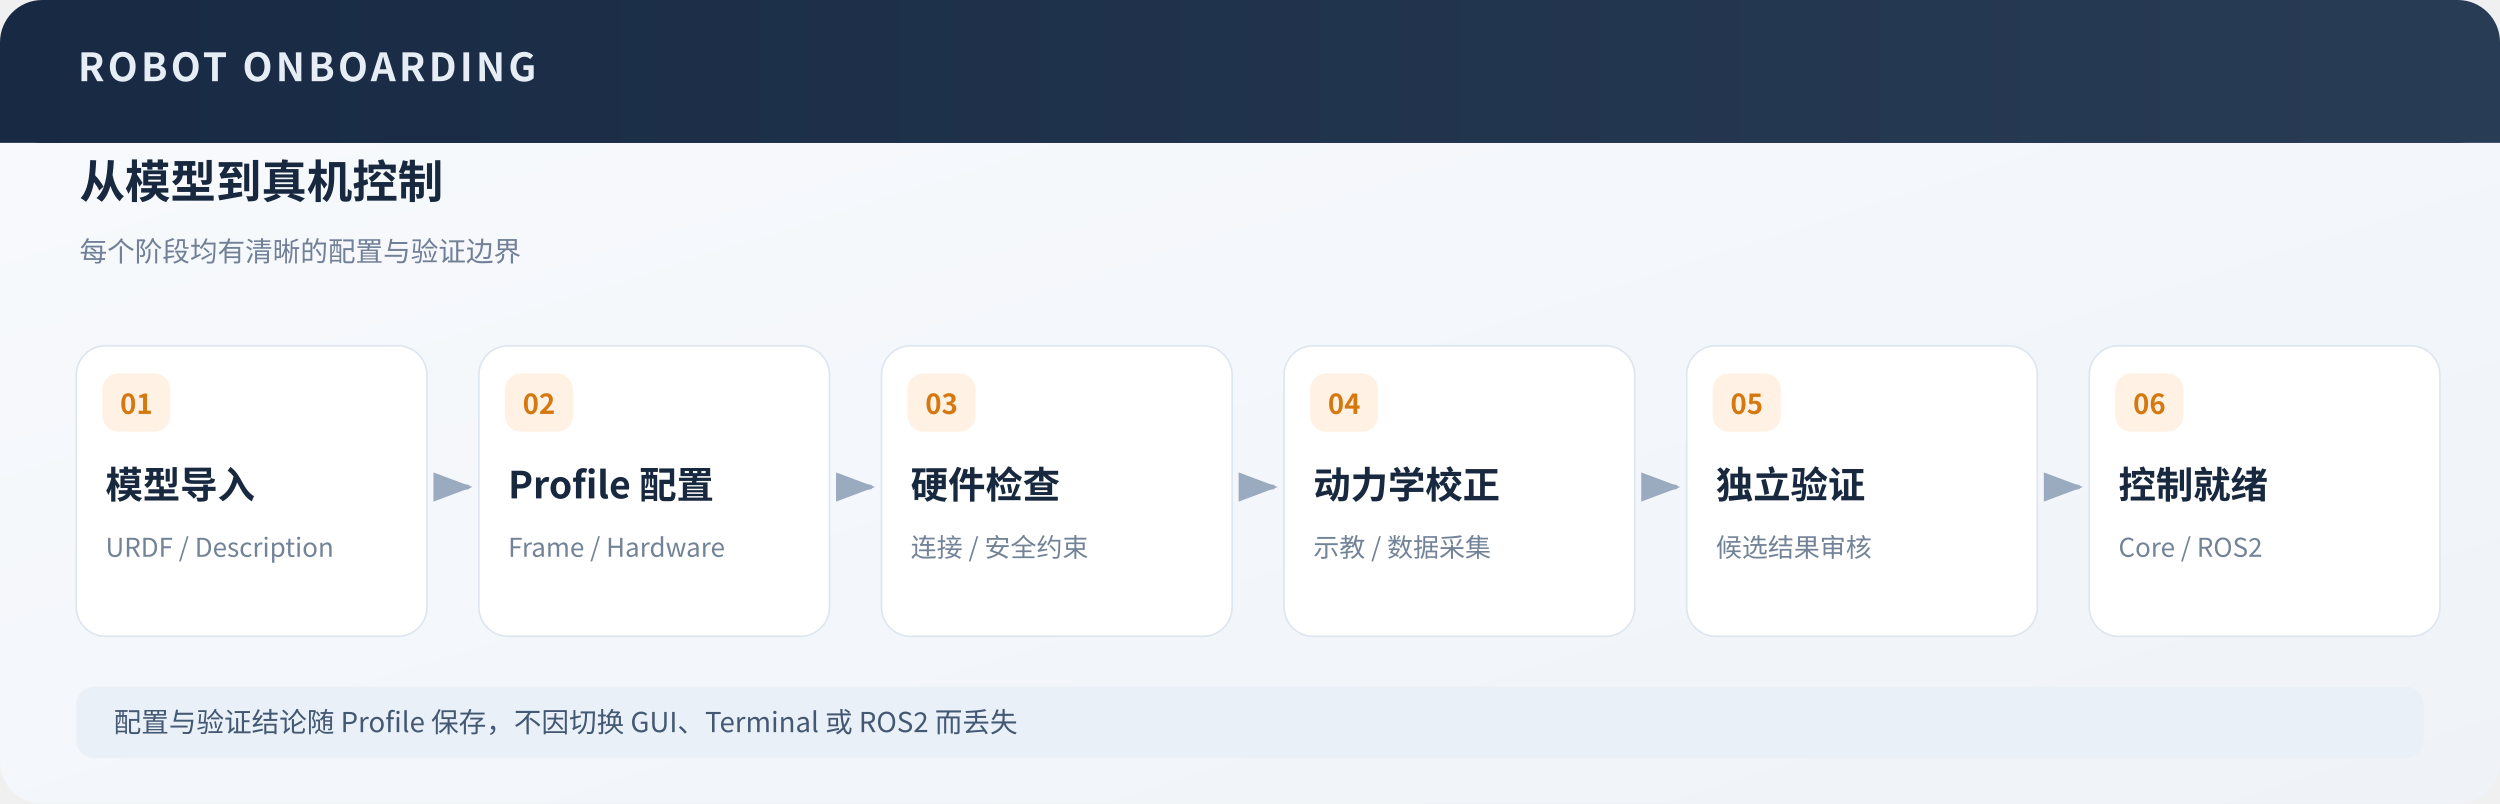
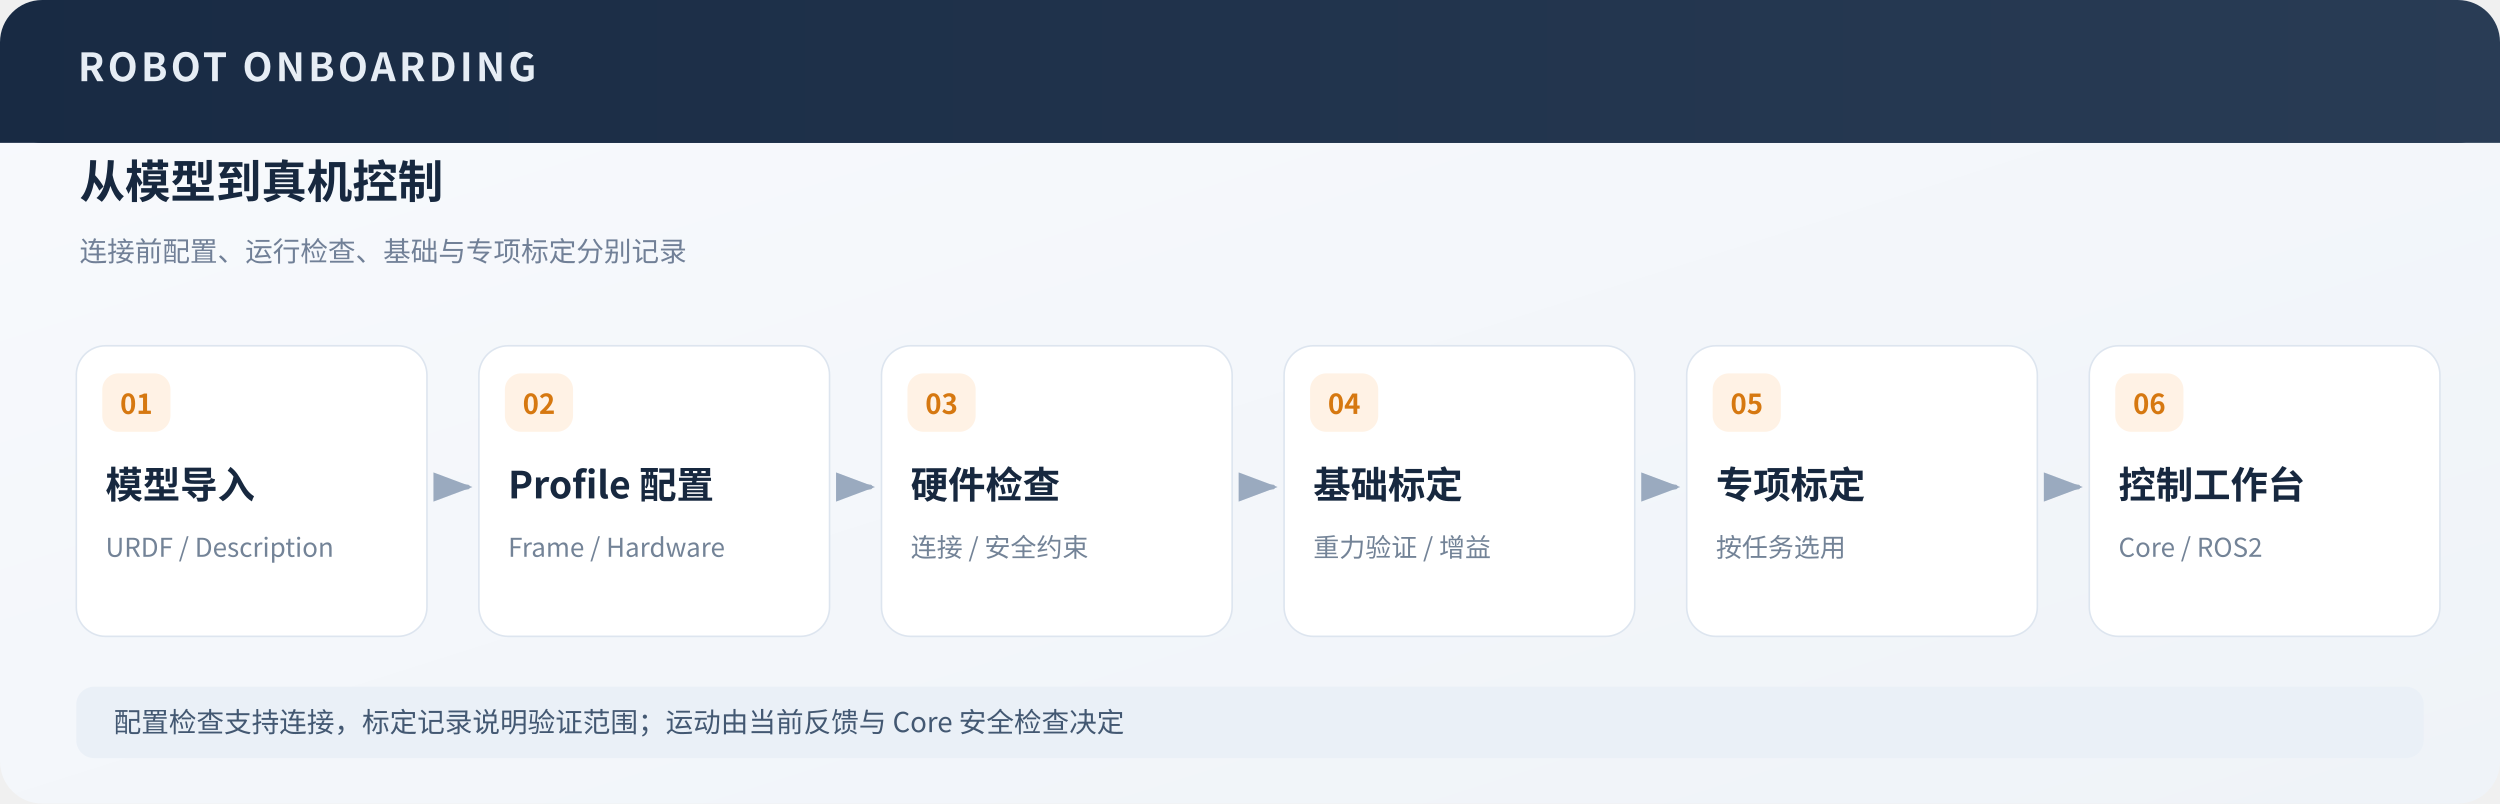
<svg xmlns="http://www.w3.org/2000/svg" width="1540" height="495" viewBox="0 0 1540 495" role="img" aria-labelledby="wt wd">
  <defs>
    <marker id="arrow" markerWidth="10" markerHeight="10" refX="7" refY="3" orient="auto" markerUnits="strokeWidth">
      <path d="M0 0 L0 6 L8 3 z" fill="#9AAABF" />
    </marker>
    <linearGradient id="bg" x1="0" x2="1" y1="0" y2="1">
      <stop stop-color="#F8FAFD" />
      <stop offset="1" stop-color="#EFF3F8" />
    </linearGradient>
    <linearGradient id="dark" x1="0" x2="1">
      <stop stop-color="#182A43" />
      <stop offset="1" stop-color="#293C55" />
    </linearGradient>
  </defs>
  <rect x="0" y="0" width="1540" height="495" rx="26" fill="url(#bg)" stroke="none" />
  <rect x="0" y="0" width="1540" height="88" rx="26" fill="url(#dark)" stroke="none" />
  <rect x="0" y="55" width="1540" height="33" rx="0" fill="url(#dark)" stroke="none" />
  <text x="48" y="50" text-anchor="start" font-size="24" font-weight="700" letter-spacing="2" fill="#E6EDF5" font-family="Noto Sans CJK SC, Noto Sans SC, Microsoft YaHei, PingFang SC, Arial, sans-serif">ROBOT ONBOARDING</text>
  <text x="49" y="122" text-anchor="start" font-size="28" font-weight="700" letter-spacing="0" fill="#17283F" font-family="Noto Sans CJK SC, Noto Sans SC, Microsoft YaHei, PingFang SC, Arial, sans-serif">从模型到真机控制</text>
-   <text x="49" y="161" text-anchor="start" font-size="17" font-weight="400" letter-spacing="0" fill="#718097" font-family="Noto Sans CJK SC, Noto Sans SC, Microsoft YaHei, PingFang SC, Arial, sans-serif">每个阶段均有清晰的配置与验证边界</text>
+   <text x="49" y="161" text-anchor="start" font-size="17" font-weight="400" letter-spacing="0" fill="#718097" font-family="Noto Sans CJK SC, Noto Sans SC, Microsoft YaHei, PingFang SC, Arial, sans-serif">连接前配置、运行检查、基础与专项标定分别记录</text>
  <rect x="47" y="213" width="216" height="179" rx="18" fill="#FFFFFF" stroke="#DDE5EF" />
  <rect x="63" y="230" width="42" height="36" rx="10" fill="#FFF2E5" stroke="none" />
  <text x="84" y="255" text-anchor="middle" font-size="17" font-weight="700" letter-spacing="0" fill="#D67810" font-family="Noto Sans CJK SC, Noto Sans SC, Microsoft YaHei, PingFang SC, Arial, sans-serif">01</text>
  <text x="65" y="307" text-anchor="start" font-size="23" font-weight="700" letter-spacing="0" fill="#17283F" font-family="Noto Sans CJK SC, Noto Sans SC, Microsoft YaHei, PingFang SC, Arial, sans-serif">模型导入</text>
  <text x="65" y="343" text-anchor="start" font-size="16" font-weight="400" letter-spacing="0" fill="#738397" font-family="Noto Sans CJK SC, Noto Sans SC, Microsoft YaHei, PingFang SC, Arial, sans-serif">URDF / Description</text>
  <path d="M270 300 L288 300" fill="none" stroke="#A3B0C1" stroke-width="3" stroke-linecap="round" marker-end="url(#arrow)" />
  <rect x="295" y="213" width="216" height="179" rx="18" fill="#FFFFFF" stroke="#DDE5EF" />
  <rect x="311" y="230" width="42" height="36" rx="10" fill="#FFF2E5" stroke="none" />
  <text x="332" y="255" text-anchor="middle" font-size="17" font-weight="700" letter-spacing="0" fill="#D67810" font-family="Noto Sans CJK SC, Noto Sans SC, Microsoft YaHei, PingFang SC, Arial, sans-serif">02</text>
  <text x="313" y="307" text-anchor="start" font-size="23" font-weight="700" letter-spacing="0" fill="#17283F" font-family="Noto Sans CJK SC, Noto Sans SC, Microsoft YaHei, PingFang SC, Arial, sans-serif">Profile 配置</text>
  <text x="313" y="343" text-anchor="start" font-size="16" font-weight="400" letter-spacing="0" fill="#738397" font-family="Noto Sans CJK SC, Noto Sans SC, Microsoft YaHei, PingFang SC, Arial, sans-serif">Frame / Hardware</text>
  <path d="M518 300 L536 300" fill="none" stroke="#A3B0C1" stroke-width="3" stroke-linecap="round" marker-end="url(#arrow)" />
  <rect x="543" y="213" width="216" height="179" rx="18" fill="#FFFFFF" stroke="#DDE5EF" />
  <rect x="559" y="230" width="42" height="36" rx="10" fill="#FFF2E5" stroke="none" />
  <text x="580" y="255" text-anchor="middle" font-size="17" font-weight="700" letter-spacing="0" fill="#D67810" font-family="Noto Sans CJK SC, Noto Sans SC, Microsoft YaHei, PingFang SC, Arial, sans-serif">03</text>
  <text x="561" y="307" text-anchor="start" font-size="23" font-weight="700" letter-spacing="0" fill="#17283F" font-family="Noto Sans CJK SC, Noto Sans SC, Microsoft YaHei, PingFang SC, Arial, sans-serif">硬件检查</text>
  <text x="561" y="343" text-anchor="start" font-size="16" font-weight="400" letter-spacing="0" fill="#738397" font-family="Noto Sans CJK SC, Noto Sans SC, Microsoft YaHei, PingFang SC, Arial, sans-serif">连接 / 安全约束</text>
  <path d="M766 300 L784 300" fill="none" stroke="#A3B0C1" stroke-width="3" stroke-linecap="round" marker-end="url(#arrow)" />
  <rect x="791" y="213" width="216" height="179" rx="18" fill="#FFFFFF" stroke="#DDE5EF" />
  <rect x="807" y="230" width="42" height="36" rx="10" fill="#FFF2E5" stroke="none" />
  <text x="828" y="255" text-anchor="middle" font-size="17" font-weight="700" letter-spacing="0" fill="#D67810" font-family="Noto Sans CJK SC, Noto Sans SC, Microsoft YaHei, PingFang SC, Arial, sans-serif">04</text>
-   <text x="809" y="307" text-anchor="start" font-size="23" font-weight="700" letter-spacing="0" fill="#17283F" font-family="Noto Sans CJK SC, Noto Sans SC, Microsoft YaHei, PingFang SC, Arial, sans-serif">动力学校正</text>
-   <text x="809" y="343" text-anchor="start" font-size="16" font-weight="400" letter-spacing="0" fill="#738397" font-family="Noto Sans CJK SC, Noto Sans SC, Microsoft YaHei, PingFang SC, Arial, sans-serif">示教 / 数据采集</text>
+   <text x="809" y="307" text-anchor="start" font-size="23" font-weight="700" letter-spacing="0" fill="#17283F" font-family="Noto Sans CJK SC, Noto Sans SC, Microsoft YaHei, PingFang SC, Arial, sans-serif">基础标定</text>
+   <text x="809" y="343" text-anchor="start" font-size="16" font-weight="400" letter-spacing="0" fill="#738397" font-family="Noto Sans CJK SC, Noto Sans SC, Microsoft YaHei, PingFang SC, Arial, sans-serif">重力验证 / 增益</text>
  <path d="M1014 300 L1032 300" fill="none" stroke="#A3B0C1" stroke-width="3" stroke-linecap="round" marker-end="url(#arrow)" />
  <rect x="1039" y="213" width="216" height="179" rx="18" fill="#FFFFFF" stroke="#DDE5EF" />
  <rect x="1055" y="230" width="42" height="36" rx="10" fill="#FFF2E5" stroke="none" />
  <text x="1076" y="255" text-anchor="middle" font-size="17" font-weight="700" letter-spacing="0" fill="#D67810" font-family="Noto Sans CJK SC, Noto Sans SC, Microsoft YaHei, PingFang SC, Arial, sans-serif">05</text>
-   <text x="1057" y="307" text-anchor="start" font-size="23" font-weight="700" letter-spacing="0" fill="#17283F" font-family="Noto Sans CJK SC, Noto Sans SC, Microsoft YaHei, PingFang SC, Arial, sans-serif">独立验证</text>
-   <text x="1057" y="343" text-anchor="start" font-size="16" font-weight="400" letter-spacing="0" fill="#738397" font-family="Noto Sans CJK SC, Noto Sans SC, Microsoft YaHei, PingFang SC, Arial, sans-serif">候选结果审核</text>
+   <text x="1057" y="307" text-anchor="start" font-size="23" font-weight="700" letter-spacing="0" fill="#17283F" font-family="Noto Sans CJK SC, Noto Sans SC, Microsoft YaHei, PingFang SC, Arial, sans-serif">专项标定</text>
+   <text x="1057" y="343" text-anchor="start" font-size="16" font-weight="400" letter-spacing="0" fill="#738397" font-family="Noto Sans CJK SC, Noto Sans SC, Microsoft YaHei, PingFang SC, Arial, sans-serif">按任务选用</text>
  <path d="M1262 300 L1280 300" fill="none" stroke="#A3B0C1" stroke-width="3" stroke-linecap="round" marker-end="url(#arrow)" />
  <rect x="1287" y="213" width="216" height="179" rx="18" fill="#FFFFFF" stroke="#DDE5EF" />
  <rect x="1303" y="230" width="42" height="36" rx="10" fill="#FFF2E5" stroke="none" />
  <text x="1324" y="255" text-anchor="middle" font-size="17" font-weight="700" letter-spacing="0" fill="#D67810" font-family="Noto Sans CJK SC, Noto Sans SC, Microsoft YaHei, PingFang SC, Arial, sans-serif">06</text>
-   <text x="1305" y="307" text-anchor="start" font-size="23" font-weight="700" letter-spacing="0" fill="#17283F" font-family="Noto Sans CJK SC, Noto Sans SC, Microsoft YaHei, PingFang SC, Arial, sans-serif">控制就绪</text>
+   <text x="1305" y="307" text-anchor="start" font-size="23" font-weight="700" letter-spacing="0" fill="#17283F" font-family="Noto Sans CJK SC, Noto Sans SC, Microsoft YaHei, PingFang SC, Arial, sans-serif">控制工作台</text>
  <text x="1305" y="343" text-anchor="start" font-size="16" font-weight="400" letter-spacing="0" fill="#738397" font-family="Noto Sans CJK SC, Noto Sans SC, Microsoft YaHei, PingFang SC, Arial, sans-serif">Core / ROS2</text>
  <rect x="47" y="423" width="1446" height="44" rx="11" fill="#EAF0F7" stroke="none" />
-   <text x="70" y="451" text-anchor="start" font-size="17" font-weight="400" letter-spacing="0" fill="#435872" font-family="Noto Sans CJK SC, Noto Sans SC, Microsoft YaHei, PingFang SC, Arial, sans-serif">配置与验证结论随 Profile 保存，不因切换 GUI、Terminal 或 ROS2 而丢失</text>
+   <text x="70" y="451" text-anchor="start" font-size="17" font-weight="400" letter-spacing="0" fill="#435872" font-family="Noto Sans CJK SC, Noto Sans SC, Microsoft YaHei, PingFang SC, Arial, sans-serif">配置检查支持连接，标定记录说明验证范围；运动由当前反馈与 Core 安全检查决定</text>
</svg>
